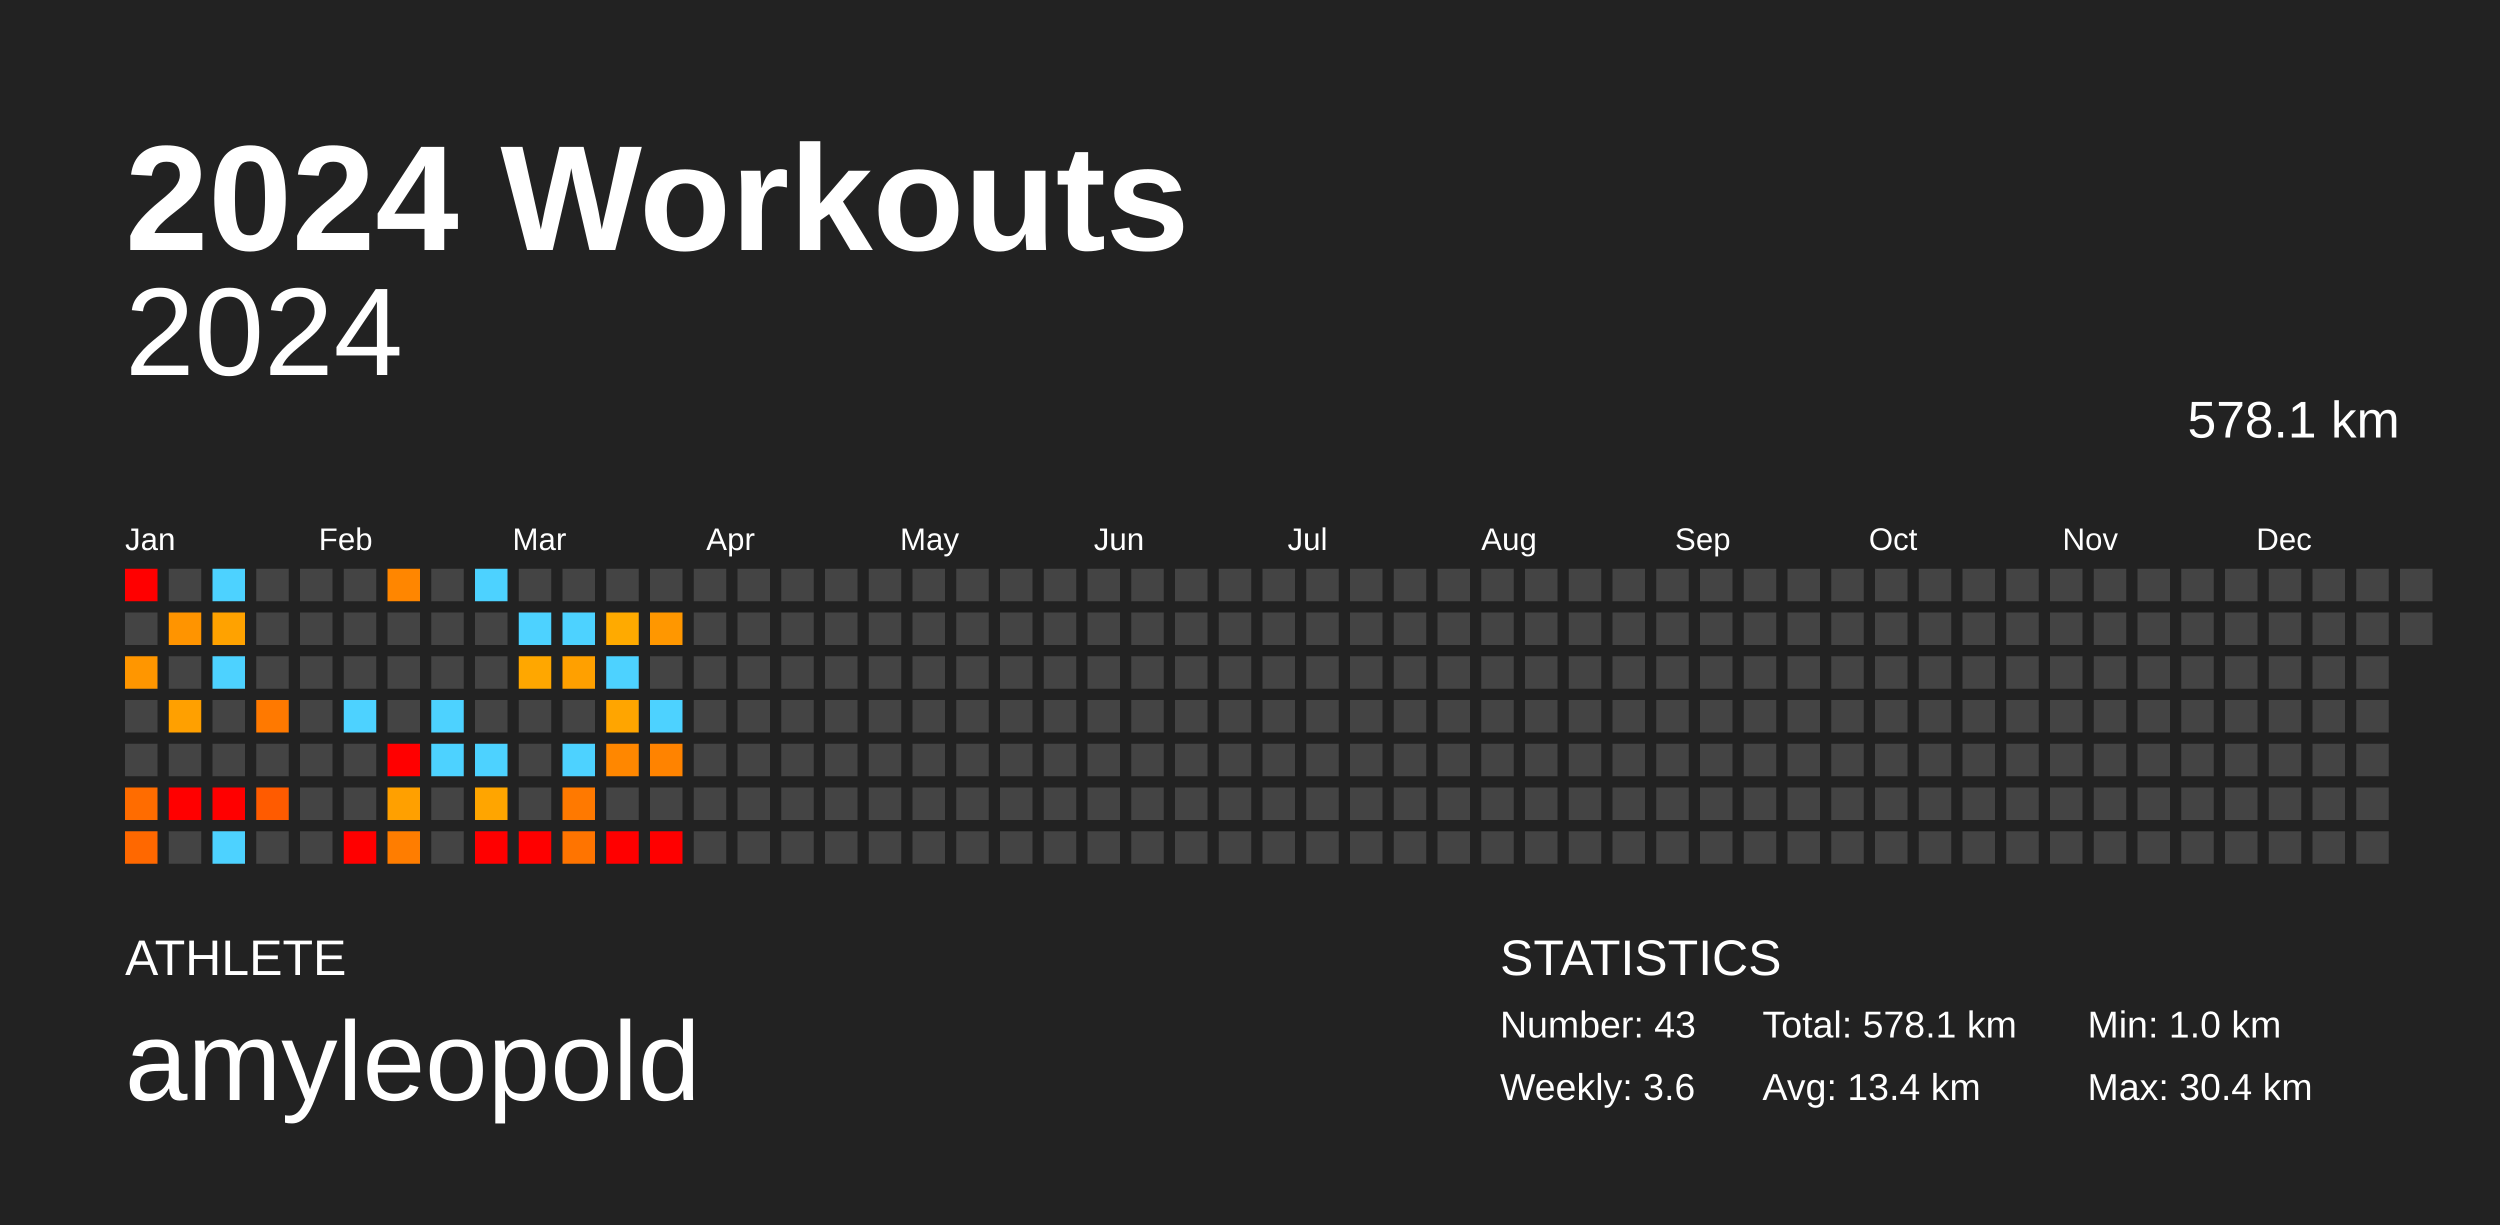
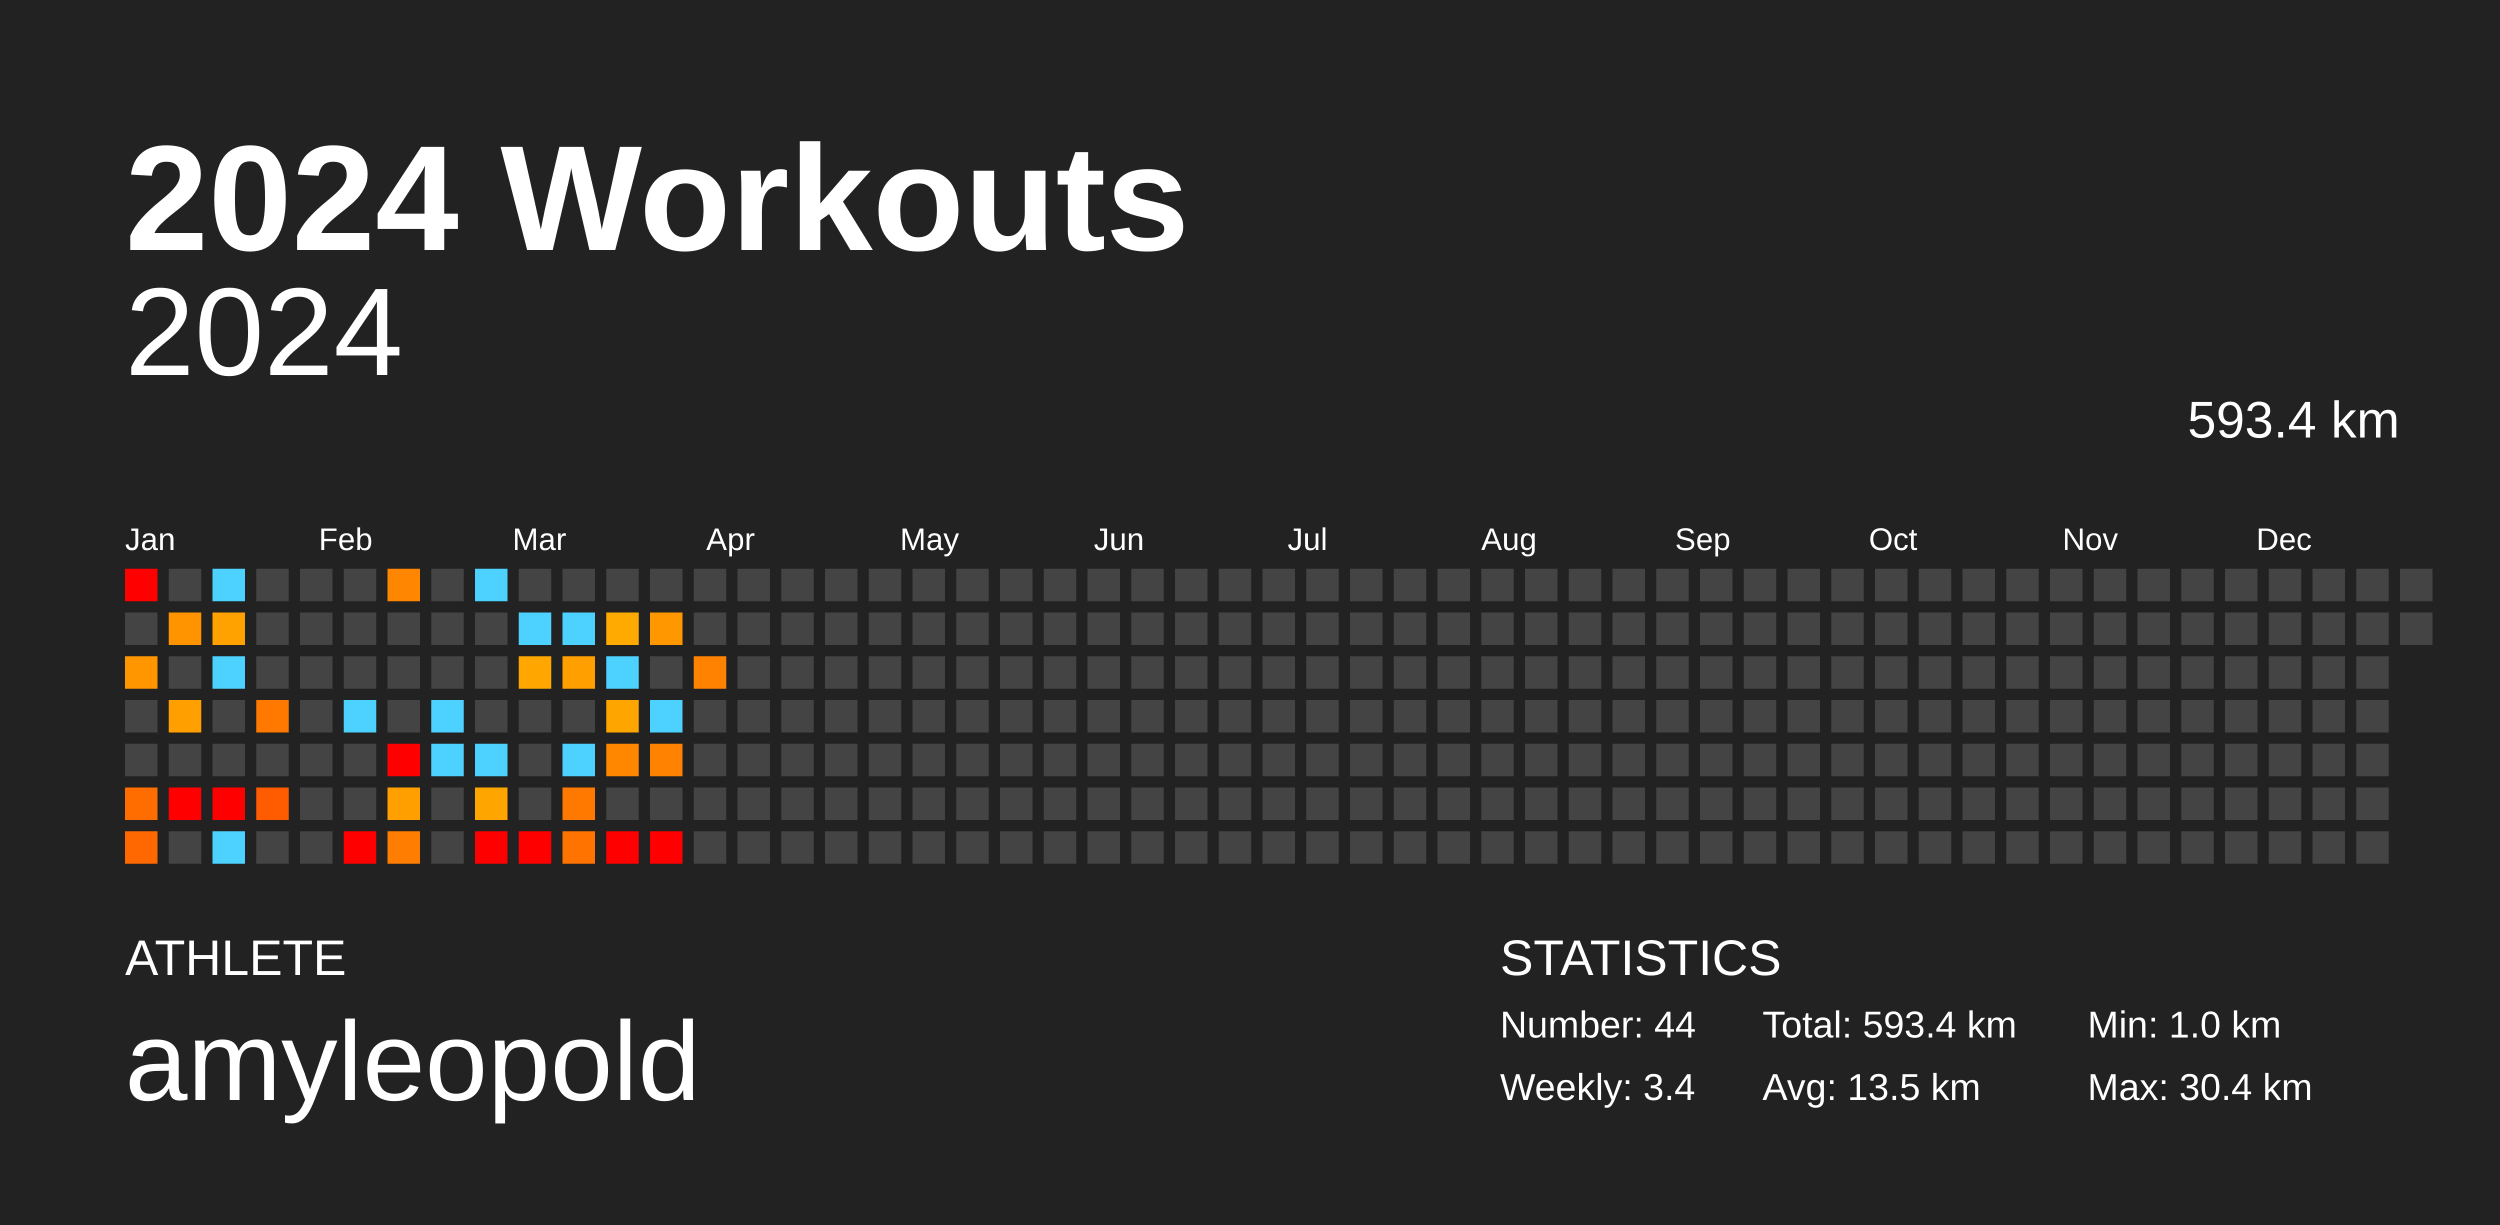
<svg xmlns="http://www.w3.org/2000/svg" baseProfile="full" height="98mm" version="1.1" viewBox="0,0,200,98" width="200mm">
  <defs />
  <rect fill="#222222" height="98" width="200" x="0" y="0" />
  <text fill="#FFFFFF" style="font-size:12px; font-family:Arial; font-weight:bold;" x="10" y="20">2024 Workouts</text>
  <text fill="#FFFFFF" style="font-size:4px; font-family:Arial" x="10" y="78">ATHLETE</text>
  <text fill="#FFFFFF" style="font-size:9px; font-family:Arial" x="10" y="88">amyleopold</text>
  <text fill="#FFFFFF" style="font-size:4px; font-family:Arial" x="120" y="78">STATISTICS</text>
-   <text fill="#FFFFFF" style="font-size:3px; font-family:Arial" x="120" y="83">Number: 43</text>
-   <text fill="#FFFFFF" style="font-size:3px; font-family:Arial" x="120" y="88">Weekly: 3.6</text>
-   <text fill="#FFFFFF" style="font-size:3px; font-family:Arial" x="141" y="83">Total: 578.1 km</text>
-   <text fill="#FFFFFF" style="font-size:3px; font-family:Arial" x="141" y="88">Avg: 13.4 km</text>
+   <text fill="#FFFFFF" style="font-size:3px; font-family:Arial" x="120" y="83">Number: 44</text>
+   <text fill="#FFFFFF" style="font-size:3px; font-family:Arial" x="120" y="88">Weekly: 3.4</text>
+   <text fill="#FFFFFF" style="font-size:3px; font-family:Arial" x="141" y="83">Total: 593.4 km</text>
+   <text fill="#FFFFFF" style="font-size:3px; font-family:Arial" x="141" y="88">Avg: 13.5 km</text>
  <text fill="#FFFFFF" style="font-size:3px; font-family:Arial" x="167" y="83">Min: 1.0 km</text>
  <text fill="#FFFFFF" style="font-size:3px; font-family:Arial" x="167" y="88">Max: 30.4 km</text>
  <text alignment-baseline="hanging" fill="#FFFFFF" style="font-size:10.0px; font-family:Arial;" x="10" y="30">2024</text>
-   <text alignment-baseline="hanging" fill="#FFFFFF" style="font-size:4.125px; font-family:Arial;" x="175" y="35">578.1 km</text>
+   <text alignment-baseline="hanging" fill="#FFFFFF" style="font-size:4.125px; font-family:Arial;" x="175" y="35">593.4 km</text>
  <text fill="#FFFFFF" style="font-size:2.5px; font-family:Arial" x="10.0" y="44">Jan</text>
  <text fill="#FFFFFF" style="font-size:2.5px; font-family:Arial" x="25.5" y="44">Feb</text>
  <text fill="#FFFFFF" style="font-size:2.5px; font-family:Arial" x="41.0" y="44">Mar</text>
  <text fill="#FFFFFF" style="font-size:2.5px; font-family:Arial" x="56.5" y="44">Apr</text>
  <text fill="#FFFFFF" style="font-size:2.5px; font-family:Arial" x="72.0" y="44">May</text>
  <text fill="#FFFFFF" style="font-size:2.5px; font-family:Arial" x="87.5" y="44">Jun</text>
  <text fill="#FFFFFF" style="font-size:2.5px; font-family:Arial" x="103.0" y="44">Jul</text>
  <text fill="#FFFFFF" style="font-size:2.5px; font-family:Arial" x="118.5" y="44">Aug</text>
  <text fill="#FFFFFF" style="font-size:2.5px; font-family:Arial" x="134.0" y="44">Sep</text>
  <text fill="#FFFFFF" style="font-size:2.5px; font-family:Arial" x="149.5" y="44">Oct</text>
  <text fill="#FFFFFF" style="font-size:2.5px; font-family:Arial" x="165.0" y="44">Nov</text>
  <text fill="#FFFFFF" style="font-size:2.5px; font-family:Arial" x="180.5" y="44">Dec</text>
  <rect fill="red" height="2.6" width="2.6" x="10.0" y="45.5" />
  <rect fill="#444444" height="2.6" width="2.6" x="10.0" y="49.0" />
  <rect fill="#ff9600" height="2.6" width="2.6" x="10.0" y="52.5" />
  <rect fill="#444444" height="2.6" width="2.6" x="10.0" y="56.0" />
  <rect fill="#444444" height="2.6" width="2.6" x="10.0" y="59.5" />
  <rect fill="#ff6c00" height="2.6" width="2.6" x="10.0" y="63.0" />
  <rect fill="#ff6800" height="2.6" width="2.6" x="10.0" y="66.5" />
  <rect fill="#444444" height="2.6" width="2.6" x="13.5" y="45.5" />
  <rect fill="#ff9400" height="2.6" width="2.6" x="13.5" y="49.0" />
  <rect fill="#444444" height="2.6" width="2.6" x="13.5" y="52.5" />
  <rect fill="#ffa000" height="2.6" width="2.6" x="13.5" y="56.0" />
  <rect fill="#444444" height="2.6" width="2.6" x="13.5" y="59.5" />
  <rect fill="red" height="2.6" width="2.6" x="13.5" y="63.0" />
  <rect fill="#444444" height="2.6" width="2.6" x="13.5" y="66.5" />
  <rect fill="#4dd2ff" height="2.6" width="2.6" x="17.0" y="45.5" />
  <rect fill="#ffa200" height="2.6" width="2.6" x="17.0" y="49.0" />
  <rect fill="#4dd2ff" height="2.6" width="2.6" x="17.0" y="52.5" />
  <rect fill="#444444" height="2.6" width="2.6" x="17.0" y="56.0" />
  <rect fill="#444444" height="2.6" width="2.6" x="17.0" y="59.5" />
  <rect fill="red" height="2.6" width="2.6" x="17.0" y="63.0" />
  <rect fill="#4dd2ff" height="2.6" width="2.6" x="17.0" y="66.5" />
  <rect fill="#444444" height="2.6" width="2.6" x="20.5" y="45.5" />
  <rect fill="#444444" height="2.6" width="2.6" x="20.5" y="49.0" />
  <rect fill="#444444" height="2.6" width="2.6" x="20.5" y="52.5" />
  <rect fill="#ff7900" height="2.6" width="2.6" x="20.5" y="56.0" />
  <rect fill="#444444" height="2.6" width="2.6" x="20.5" y="59.5" />
  <rect fill="#ff5b00" height="2.6" width="2.6" x="20.5" y="63.0" />
  <rect fill="#444444" height="2.6" width="2.6" x="20.5" y="66.5" />
  <rect fill="#444444" height="2.6" width="2.6" x="24.0" y="45.5" />
  <rect fill="#444444" height="2.6" width="2.6" x="24.0" y="49.0" />
  <rect fill="#444444" height="2.6" width="2.6" x="24.0" y="52.5" />
  <rect fill="#444444" height="2.6" width="2.6" x="24.0" y="56.0" />
  <rect fill="#444444" height="2.6" width="2.6" x="24.0" y="59.5" />
  <rect fill="#444444" height="2.6" width="2.6" x="24.0" y="63.0" />
  <rect fill="#444444" height="2.6" width="2.6" x="24.0" y="66.5" />
  <rect fill="#444444" height="2.6" width="2.6" x="27.5" y="45.5" />
  <rect fill="#444444" height="2.6" width="2.6" x="27.5" y="49.0" />
  <rect fill="#444444" height="2.6" width="2.6" x="27.5" y="52.5" />
  <rect fill="#4dd2ff" height="2.6" width="2.6" x="27.5" y="56.0" />
  <rect fill="#444444" height="2.6" width="2.6" x="27.5" y="59.5" />
  <rect fill="#444444" height="2.6" width="2.6" x="27.5" y="63.0" />
  <rect fill="red" height="2.6" width="2.6" x="27.5" y="66.5" />
  <rect fill="#ff8600" height="2.6" width="2.6" x="31.0" y="45.5" />
  <rect fill="#444444" height="2.6" width="2.6" x="31.0" y="49.0" />
  <rect fill="#444444" height="2.6" width="2.6" x="31.0" y="52.5" />
  <rect fill="#444444" height="2.6" width="2.6" x="31.0" y="56.0" />
  <rect fill="red" height="2.6" width="2.6" x="31.0" y="59.5" />
  <rect fill="#ffa000" height="2.6" width="2.6" x="31.0" y="63.0" />
  <rect fill="#ff7d00" height="2.6" width="2.6" x="31.0" y="66.5" />
  <rect fill="#444444" height="2.6" width="2.6" x="34.5" y="45.5" />
  <rect fill="#444444" height="2.6" width="2.6" x="34.5" y="49.0" />
  <rect fill="#444444" height="2.6" width="2.6" x="34.5" y="52.5" />
  <rect fill="#4dd2ff" height="2.6" width="2.6" x="34.5" y="56.0" />
  <rect fill="#4dd2ff" height="2.6" width="2.6" x="34.5" y="59.5" />
  <rect fill="#444444" height="2.6" width="2.6" x="34.5" y="63.0" />
  <rect fill="#444444" height="2.6" width="2.6" x="34.5" y="66.5" />
  <rect fill="#4dd2ff" height="2.6" width="2.6" x="38.0" y="45.5" />
  <rect fill="#444444" height="2.6" width="2.6" x="38.0" y="49.0" />
  <rect fill="#444444" height="2.6" width="2.6" x="38.0" y="52.5" />
  <rect fill="#444444" height="2.6" width="2.6" x="38.0" y="56.0" />
  <rect fill="#4dd2ff" height="2.6" width="2.6" x="38.0" y="59.5" />
  <rect fill="#ffa500" height="2.6" width="2.6" x="38.0" y="63.0" />
  <rect fill="red" height="2.6" width="2.6" x="38.0" y="66.5" />
  <rect fill="#444444" height="2.6" width="2.6" x="41.5" y="45.5" />
  <rect fill="#4dd2ff" height="2.6" width="2.6" x="41.5" y="49.0" />
  <rect fill="#ffa700" height="2.6" width="2.6" x="41.5" y="52.5" />
  <rect fill="#444444" height="2.6" width="2.6" x="41.5" y="56.0" />
  <rect fill="#444444" height="2.6" width="2.6" x="41.5" y="59.5" />
  <rect fill="#444444" height="2.6" width="2.6" x="41.5" y="63.0" />
  <rect fill="red" height="2.6" width="2.6" x="41.5" y="66.5" />
  <rect fill="#444444" height="2.6" width="2.6" x="45.0" y="45.5" />
  <rect fill="#4dd2ff" height="2.6" width="2.6" x="45.0" y="49.0" />
  <rect fill="#ffa000" height="2.6" width="2.6" x="45.0" y="52.5" />
  <rect fill="#444444" height="2.6" width="2.6" x="45.0" y="56.0" />
  <rect fill="#4dd2ff" height="2.6" width="2.6" x="45.0" y="59.5" />
  <rect fill="#ff7900" height="2.6" width="2.6" x="45.0" y="63.0" />
  <rect fill="#ff7400" height="2.6" width="2.6" x="45.0" y="66.5" />
  <rect fill="#444444" height="2.6" width="2.6" x="48.5" y="45.5" />
  <rect fill="#ffaa00" height="2.6" width="2.6" x="48.5" y="49.0" />
  <rect fill="#4dd2ff" height="2.6" width="2.6" x="48.5" y="52.5" />
  <rect fill="#ffa500" height="2.6" width="2.6" x="48.5" y="56.0" />
  <rect fill="#ff8700" height="2.6" width="2.6" x="48.5" y="59.5" />
  <rect fill="#444444" height="2.6" width="2.6" x="48.5" y="63.0" />
  <rect fill="red" height="2.6" width="2.6" x="48.5" y="66.5" />
  <rect fill="#444444" height="2.6" width="2.6" x="52.0" y="45.5" />
  <rect fill="#ff9700" height="2.6" width="2.6" x="52.0" y="49.0" />
  <rect fill="#444444" height="2.6" width="2.6" x="52.0" y="52.5" />
  <rect fill="#4dd2ff" height="2.6" width="2.6" x="52.0" y="56.0" />
  <rect fill="#ff8300" height="2.6" width="2.6" x="52.0" y="59.5" />
  <rect fill="#444444" height="2.6" width="2.6" x="52.0" y="63.0" />
  <rect fill="red" height="2.6" width="2.6" x="52.0" y="66.5" />
  <rect fill="#444444" height="2.6" width="2.6" x="55.5" y="45.5" />
  <rect fill="#444444" height="2.6" width="2.6" x="55.5" y="49.0" />
-   <rect fill="#444444" height="2.6" width="2.6" x="55.5" y="52.5" />
+   <rect fill="#ff8300" height="2.6" width="2.6" x="55.5" y="52.5" />
  <rect fill="#444444" height="2.6" width="2.6" x="55.5" y="56.0" />
  <rect fill="#444444" height="2.6" width="2.6" x="55.5" y="59.5" />
  <rect fill="#444444" height="2.6" width="2.6" x="55.5" y="63.0" />
  <rect fill="#444444" height="2.6" width="2.6" x="55.5" y="66.5" />
  <rect fill="#444444" height="2.6" width="2.6" x="59.0" y="45.5" />
  <rect fill="#444444" height="2.6" width="2.6" x="59.0" y="49.0" />
  <rect fill="#444444" height="2.6" width="2.6" x="59.0" y="52.5" />
  <rect fill="#444444" height="2.6" width="2.6" x="59.0" y="56.0" />
  <rect fill="#444444" height="2.6" width="2.6" x="59.0" y="59.5" />
  <rect fill="#444444" height="2.6" width="2.6" x="59.0" y="63.0" />
  <rect fill="#444444" height="2.6" width="2.6" x="59.0" y="66.5" />
  <rect fill="#444444" height="2.6" width="2.6" x="62.5" y="45.5" />
  <rect fill="#444444" height="2.6" width="2.6" x="62.5" y="49.0" />
  <rect fill="#444444" height="2.6" width="2.6" x="62.5" y="52.5" />
  <rect fill="#444444" height="2.6" width="2.6" x="62.5" y="56.0" />
  <rect fill="#444444" height="2.6" width="2.6" x="62.5" y="59.5" />
  <rect fill="#444444" height="2.6" width="2.6" x="62.5" y="63.0" />
  <rect fill="#444444" height="2.6" width="2.6" x="62.5" y="66.5" />
  <rect fill="#444444" height="2.6" width="2.6" x="66.0" y="45.5" />
  <rect fill="#444444" height="2.6" width="2.6" x="66.0" y="49.0" />
  <rect fill="#444444" height="2.6" width="2.6" x="66.0" y="52.5" />
  <rect fill="#444444" height="2.6" width="2.6" x="66.0" y="56.0" />
  <rect fill="#444444" height="2.6" width="2.6" x="66.0" y="59.5" />
  <rect fill="#444444" height="2.6" width="2.6" x="66.0" y="63.0" />
  <rect fill="#444444" height="2.6" width="2.6" x="66.0" y="66.5" />
  <rect fill="#444444" height="2.6" width="2.6" x="69.5" y="45.5" />
  <rect fill="#444444" height="2.6" width="2.6" x="69.5" y="49.0" />
  <rect fill="#444444" height="2.6" width="2.6" x="69.5" y="52.5" />
  <rect fill="#444444" height="2.6" width="2.6" x="69.5" y="56.0" />
  <rect fill="#444444" height="2.6" width="2.6" x="69.5" y="59.5" />
  <rect fill="#444444" height="2.6" width="2.6" x="69.5" y="63.0" />
  <rect fill="#444444" height="2.6" width="2.6" x="69.5" y="66.5" />
  <rect fill="#444444" height="2.6" width="2.6" x="73.0" y="45.5" />
  <rect fill="#444444" height="2.6" width="2.6" x="73.0" y="49.0" />
  <rect fill="#444444" height="2.6" width="2.6" x="73.0" y="52.5" />
  <rect fill="#444444" height="2.6" width="2.6" x="73.0" y="56.0" />
  <rect fill="#444444" height="2.6" width="2.6" x="73.0" y="59.5" />
  <rect fill="#444444" height="2.6" width="2.6" x="73.0" y="63.0" />
  <rect fill="#444444" height="2.6" width="2.6" x="73.0" y="66.5" />
  <rect fill="#444444" height="2.6" width="2.6" x="76.5" y="45.5" />
  <rect fill="#444444" height="2.6" width="2.6" x="76.5" y="49.0" />
  <rect fill="#444444" height="2.6" width="2.6" x="76.5" y="52.5" />
  <rect fill="#444444" height="2.6" width="2.6" x="76.5" y="56.0" />
  <rect fill="#444444" height="2.6" width="2.6" x="76.5" y="59.5" />
  <rect fill="#444444" height="2.6" width="2.6" x="76.5" y="63.0" />
  <rect fill="#444444" height="2.6" width="2.6" x="76.5" y="66.5" />
  <rect fill="#444444" height="2.6" width="2.6" x="80.0" y="45.5" />
  <rect fill="#444444" height="2.6" width="2.6" x="80.0" y="49.0" />
  <rect fill="#444444" height="2.6" width="2.6" x="80.0" y="52.5" />
  <rect fill="#444444" height="2.6" width="2.6" x="80.0" y="56.0" />
  <rect fill="#444444" height="2.6" width="2.6" x="80.0" y="59.5" />
  <rect fill="#444444" height="2.6" width="2.6" x="80.0" y="63.0" />
  <rect fill="#444444" height="2.6" width="2.6" x="80.0" y="66.5" />
  <rect fill="#444444" height="2.6" width="2.6" x="83.5" y="45.5" />
  <rect fill="#444444" height="2.6" width="2.6" x="83.5" y="49.0" />
  <rect fill="#444444" height="2.6" width="2.6" x="83.5" y="52.5" />
  <rect fill="#444444" height="2.6" width="2.6" x="83.5" y="56.0" />
  <rect fill="#444444" height="2.6" width="2.6" x="83.5" y="59.5" />
  <rect fill="#444444" height="2.6" width="2.6" x="83.5" y="63.0" />
  <rect fill="#444444" height="2.6" width="2.6" x="83.5" y="66.5" />
  <rect fill="#444444" height="2.6" width="2.6" x="87.0" y="45.5" />
  <rect fill="#444444" height="2.6" width="2.6" x="87.0" y="49.0" />
  <rect fill="#444444" height="2.6" width="2.6" x="87.0" y="52.5" />
  <rect fill="#444444" height="2.6" width="2.6" x="87.0" y="56.0" />
  <rect fill="#444444" height="2.6" width="2.6" x="87.0" y="59.5" />
  <rect fill="#444444" height="2.6" width="2.6" x="87.0" y="63.0" />
  <rect fill="#444444" height="2.6" width="2.6" x="87.0" y="66.5" />
  <rect fill="#444444" height="2.6" width="2.6" x="90.5" y="45.5" />
  <rect fill="#444444" height="2.6" width="2.6" x="90.5" y="49.0" />
  <rect fill="#444444" height="2.6" width="2.6" x="90.5" y="52.5" />
  <rect fill="#444444" height="2.6" width="2.6" x="90.5" y="56.0" />
  <rect fill="#444444" height="2.6" width="2.6" x="90.5" y="59.5" />
  <rect fill="#444444" height="2.6" width="2.6" x="90.5" y="63.0" />
  <rect fill="#444444" height="2.6" width="2.6" x="90.5" y="66.5" />
  <rect fill="#444444" height="2.6" width="2.6" x="94.0" y="45.5" />
  <rect fill="#444444" height="2.6" width="2.6" x="94.0" y="49.0" />
  <rect fill="#444444" height="2.6" width="2.6" x="94.0" y="52.5" />
  <rect fill="#444444" height="2.6" width="2.6" x="94.0" y="56.0" />
  <rect fill="#444444" height="2.6" width="2.6" x="94.0" y="59.5" />
  <rect fill="#444444" height="2.6" width="2.6" x="94.0" y="63.0" />
  <rect fill="#444444" height="2.6" width="2.6" x="94.0" y="66.5" />
  <rect fill="#444444" height="2.6" width="2.6" x="97.5" y="45.5" />
  <rect fill="#444444" height="2.6" width="2.6" x="97.5" y="49.0" />
  <rect fill="#444444" height="2.6" width="2.6" x="97.5" y="52.5" />
  <rect fill="#444444" height="2.6" width="2.6" x="97.5" y="56.0" />
  <rect fill="#444444" height="2.6" width="2.6" x="97.5" y="59.5" />
  <rect fill="#444444" height="2.6" width="2.6" x="97.5" y="63.0" />
  <rect fill="#444444" height="2.6" width="2.6" x="97.5" y="66.5" />
  <rect fill="#444444" height="2.6" width="2.6" x="101.0" y="45.5" />
  <rect fill="#444444" height="2.6" width="2.6" x="101.0" y="49.0" />
  <rect fill="#444444" height="2.6" width="2.6" x="101.0" y="52.5" />
  <rect fill="#444444" height="2.6" width="2.6" x="101.0" y="56.0" />
  <rect fill="#444444" height="2.6" width="2.6" x="101.0" y="59.5" />
  <rect fill="#444444" height="2.6" width="2.6" x="101.0" y="63.0" />
  <rect fill="#444444" height="2.6" width="2.6" x="101.0" y="66.5" />
  <rect fill="#444444" height="2.6" width="2.6" x="104.5" y="45.5" />
  <rect fill="#444444" height="2.6" width="2.6" x="104.5" y="49.0" />
  <rect fill="#444444" height="2.6" width="2.6" x="104.5" y="52.5" />
  <rect fill="#444444" height="2.6" width="2.6" x="104.5" y="56.0" />
  <rect fill="#444444" height="2.6" width="2.6" x="104.5" y="59.5" />
  <rect fill="#444444" height="2.6" width="2.6" x="104.5" y="63.0" />
  <rect fill="#444444" height="2.6" width="2.6" x="104.5" y="66.5" />
  <rect fill="#444444" height="2.6" width="2.6" x="108.0" y="45.5" />
  <rect fill="#444444" height="2.6" width="2.6" x="108.0" y="49.0" />
  <rect fill="#444444" height="2.6" width="2.6" x="108.0" y="52.5" />
  <rect fill="#444444" height="2.6" width="2.6" x="108.0" y="56.0" />
  <rect fill="#444444" height="2.6" width="2.6" x="108.0" y="59.5" />
  <rect fill="#444444" height="2.6" width="2.6" x="108.0" y="63.0" />
  <rect fill="#444444" height="2.6" width="2.6" x="108.0" y="66.5" />
  <rect fill="#444444" height="2.6" width="2.6" x="111.5" y="45.5" />
  <rect fill="#444444" height="2.6" width="2.6" x="111.5" y="49.0" />
  <rect fill="#444444" height="2.6" width="2.6" x="111.5" y="52.5" />
  <rect fill="#444444" height="2.6" width="2.6" x="111.5" y="56.0" />
  <rect fill="#444444" height="2.6" width="2.6" x="111.5" y="59.5" />
  <rect fill="#444444" height="2.6" width="2.6" x="111.5" y="63.0" />
  <rect fill="#444444" height="2.6" width="2.6" x="111.5" y="66.5" />
  <rect fill="#444444" height="2.6" width="2.6" x="115.0" y="45.5" />
  <rect fill="#444444" height="2.6" width="2.6" x="115.0" y="49.0" />
  <rect fill="#444444" height="2.6" width="2.6" x="115.0" y="52.5" />
  <rect fill="#444444" height="2.6" width="2.6" x="115.0" y="56.0" />
  <rect fill="#444444" height="2.6" width="2.6" x="115.0" y="59.5" />
  <rect fill="#444444" height="2.6" width="2.6" x="115.0" y="63.0" />
  <rect fill="#444444" height="2.6" width="2.6" x="115.0" y="66.5" />
  <rect fill="#444444" height="2.6" width="2.6" x="118.5" y="45.5" />
  <rect fill="#444444" height="2.6" width="2.6" x="118.5" y="49.0" />
  <rect fill="#444444" height="2.6" width="2.6" x="118.5" y="52.5" />
  <rect fill="#444444" height="2.6" width="2.6" x="118.5" y="56.0" />
  <rect fill="#444444" height="2.6" width="2.6" x="118.5" y="59.5" />
  <rect fill="#444444" height="2.6" width="2.6" x="118.5" y="63.0" />
  <rect fill="#444444" height="2.6" width="2.6" x="118.5" y="66.5" />
  <rect fill="#444444" height="2.6" width="2.6" x="122.0" y="45.5" />
  <rect fill="#444444" height="2.6" width="2.6" x="122.0" y="49.0" />
  <rect fill="#444444" height="2.6" width="2.6" x="122.0" y="52.5" />
  <rect fill="#444444" height="2.6" width="2.6" x="122.0" y="56.0" />
  <rect fill="#444444" height="2.6" width="2.6" x="122.0" y="59.5" />
  <rect fill="#444444" height="2.6" width="2.6" x="122.0" y="63.0" />
  <rect fill="#444444" height="2.6" width="2.6" x="122.0" y="66.5" />
  <rect fill="#444444" height="2.6" width="2.6" x="125.5" y="45.5" />
  <rect fill="#444444" height="2.6" width="2.6" x="125.5" y="49.0" />
  <rect fill="#444444" height="2.6" width="2.6" x="125.5" y="52.5" />
  <rect fill="#444444" height="2.6" width="2.6" x="125.5" y="56.0" />
  <rect fill="#444444" height="2.6" width="2.6" x="125.5" y="59.5" />
  <rect fill="#444444" height="2.6" width="2.6" x="125.5" y="63.0" />
  <rect fill="#444444" height="2.6" width="2.6" x="125.5" y="66.5" />
  <rect fill="#444444" height="2.6" width="2.6" x="129.0" y="45.5" />
  <rect fill="#444444" height="2.6" width="2.6" x="129.0" y="49.0" />
  <rect fill="#444444" height="2.6" width="2.6" x="129.0" y="52.5" />
  <rect fill="#444444" height="2.6" width="2.6" x="129.0" y="56.0" />
  <rect fill="#444444" height="2.6" width="2.6" x="129.0" y="59.5" />
  <rect fill="#444444" height="2.6" width="2.6" x="129.0" y="63.0" />
  <rect fill="#444444" height="2.6" width="2.6" x="129.0" y="66.5" />
  <rect fill="#444444" height="2.6" width="2.6" x="132.5" y="45.5" />
  <rect fill="#444444" height="2.6" width="2.6" x="132.5" y="49.0" />
  <rect fill="#444444" height="2.6" width="2.6" x="132.5" y="52.5" />
  <rect fill="#444444" height="2.6" width="2.6" x="132.5" y="56.0" />
  <rect fill="#444444" height="2.6" width="2.6" x="132.5" y="59.5" />
  <rect fill="#444444" height="2.6" width="2.6" x="132.5" y="63.0" />
  <rect fill="#444444" height="2.6" width="2.6" x="132.5" y="66.5" />
  <rect fill="#444444" height="2.6" width="2.6" x="136.0" y="45.5" />
  <rect fill="#444444" height="2.6" width="2.6" x="136.0" y="49.0" />
  <rect fill="#444444" height="2.6" width="2.6" x="136.0" y="52.5" />
  <rect fill="#444444" height="2.6" width="2.6" x="136.0" y="56.0" />
  <rect fill="#444444" height="2.6" width="2.6" x="136.0" y="59.5" />
  <rect fill="#444444" height="2.6" width="2.6" x="136.0" y="63.0" />
  <rect fill="#444444" height="2.6" width="2.6" x="136.0" y="66.5" />
  <rect fill="#444444" height="2.6" width="2.6" x="139.5" y="45.5" />
  <rect fill="#444444" height="2.6" width="2.6" x="139.5" y="49.0" />
  <rect fill="#444444" height="2.6" width="2.6" x="139.5" y="52.5" />
  <rect fill="#444444" height="2.6" width="2.6" x="139.5" y="56.0" />
  <rect fill="#444444" height="2.6" width="2.6" x="139.5" y="59.5" />
  <rect fill="#444444" height="2.6" width="2.6" x="139.5" y="63.0" />
  <rect fill="#444444" height="2.6" width="2.6" x="139.5" y="66.5" />
  <rect fill="#444444" height="2.6" width="2.6" x="143.0" y="45.5" />
  <rect fill="#444444" height="2.6" width="2.6" x="143.0" y="49.0" />
  <rect fill="#444444" height="2.6" width="2.6" x="143.0" y="52.5" />
  <rect fill="#444444" height="2.6" width="2.6" x="143.0" y="56.0" />
  <rect fill="#444444" height="2.6" width="2.6" x="143.0" y="59.5" />
  <rect fill="#444444" height="2.6" width="2.6" x="143.0" y="63.0" />
  <rect fill="#444444" height="2.6" width="2.6" x="143.0" y="66.5" />
  <rect fill="#444444" height="2.6" width="2.6" x="146.5" y="45.5" />
  <rect fill="#444444" height="2.6" width="2.6" x="146.5" y="49.0" />
  <rect fill="#444444" height="2.6" width="2.6" x="146.5" y="52.5" />
  <rect fill="#444444" height="2.6" width="2.6" x="146.5" y="56.0" />
  <rect fill="#444444" height="2.6" width="2.6" x="146.5" y="59.5" />
  <rect fill="#444444" height="2.6" width="2.6" x="146.5" y="63.0" />
  <rect fill="#444444" height="2.6" width="2.6" x="146.5" y="66.5" />
  <rect fill="#444444" height="2.6" width="2.6" x="150.0" y="45.5" />
  <rect fill="#444444" height="2.6" width="2.6" x="150.0" y="49.0" />
  <rect fill="#444444" height="2.6" width="2.6" x="150.0" y="52.5" />
  <rect fill="#444444" height="2.6" width="2.6" x="150.0" y="56.0" />
  <rect fill="#444444" height="2.6" width="2.6" x="150.0" y="59.5" />
  <rect fill="#444444" height="2.6" width="2.6" x="150.0" y="63.0" />
  <rect fill="#444444" height="2.6" width="2.6" x="150.0" y="66.5" />
  <rect fill="#444444" height="2.6" width="2.6" x="153.5" y="45.5" />
  <rect fill="#444444" height="2.6" width="2.6" x="153.5" y="49.0" />
  <rect fill="#444444" height="2.6" width="2.6" x="153.5" y="52.5" />
  <rect fill="#444444" height="2.6" width="2.6" x="153.5" y="56.0" />
  <rect fill="#444444" height="2.6" width="2.6" x="153.5" y="59.5" />
  <rect fill="#444444" height="2.6" width="2.6" x="153.5" y="63.0" />
  <rect fill="#444444" height="2.6" width="2.6" x="153.5" y="66.5" />
  <rect fill="#444444" height="2.6" width="2.6" x="157.0" y="45.5" />
  <rect fill="#444444" height="2.6" width="2.6" x="157.0" y="49.0" />
  <rect fill="#444444" height="2.6" width="2.6" x="157.0" y="52.5" />
  <rect fill="#444444" height="2.6" width="2.6" x="157.0" y="56.0" />
  <rect fill="#444444" height="2.6" width="2.6" x="157.0" y="59.5" />
  <rect fill="#444444" height="2.6" width="2.6" x="157.0" y="63.0" />
  <rect fill="#444444" height="2.6" width="2.6" x="157.0" y="66.5" />
  <rect fill="#444444" height="2.6" width="2.6" x="160.5" y="45.5" />
  <rect fill="#444444" height="2.6" width="2.6" x="160.5" y="49.0" />
  <rect fill="#444444" height="2.6" width="2.6" x="160.5" y="52.5" />
  <rect fill="#444444" height="2.6" width="2.6" x="160.5" y="56.0" />
  <rect fill="#444444" height="2.6" width="2.6" x="160.5" y="59.5" />
  <rect fill="#444444" height="2.6" width="2.6" x="160.5" y="63.0" />
  <rect fill="#444444" height="2.6" width="2.6" x="160.5" y="66.5" />
  <rect fill="#444444" height="2.6" width="2.6" x="164.0" y="45.5" />
  <rect fill="#444444" height="2.6" width="2.6" x="164.0" y="49.0" />
  <rect fill="#444444" height="2.6" width="2.6" x="164.0" y="52.5" />
  <rect fill="#444444" height="2.6" width="2.6" x="164.0" y="56.0" />
  <rect fill="#444444" height="2.6" width="2.6" x="164.0" y="59.5" />
  <rect fill="#444444" height="2.6" width="2.6" x="164.0" y="63.0" />
  <rect fill="#444444" height="2.6" width="2.6" x="164.0" y="66.5" />
  <rect fill="#444444" height="2.6" width="2.6" x="167.5" y="45.5" />
  <rect fill="#444444" height="2.6" width="2.6" x="167.5" y="49.0" />
  <rect fill="#444444" height="2.6" width="2.6" x="167.5" y="52.5" />
  <rect fill="#444444" height="2.6" width="2.6" x="167.5" y="56.0" />
  <rect fill="#444444" height="2.6" width="2.6" x="167.5" y="59.5" />
  <rect fill="#444444" height="2.6" width="2.6" x="167.5" y="63.0" />
  <rect fill="#444444" height="2.6" width="2.6" x="167.5" y="66.5" />
  <rect fill="#444444" height="2.6" width="2.6" x="171.0" y="45.5" />
  <rect fill="#444444" height="2.6" width="2.6" x="171.0" y="49.0" />
  <rect fill="#444444" height="2.6" width="2.6" x="171.0" y="52.5" />
  <rect fill="#444444" height="2.6" width="2.6" x="171.0" y="56.0" />
  <rect fill="#444444" height="2.6" width="2.6" x="171.0" y="59.5" />
  <rect fill="#444444" height="2.6" width="2.6" x="171.0" y="63.0" />
  <rect fill="#444444" height="2.6" width="2.6" x="171.0" y="66.5" />
  <rect fill="#444444" height="2.6" width="2.6" x="174.5" y="45.5" />
  <rect fill="#444444" height="2.6" width="2.6" x="174.5" y="49.0" />
  <rect fill="#444444" height="2.6" width="2.6" x="174.5" y="52.5" />
  <rect fill="#444444" height="2.6" width="2.6" x="174.5" y="56.0" />
  <rect fill="#444444" height="2.6" width="2.6" x="174.5" y="59.5" />
  <rect fill="#444444" height="2.6" width="2.6" x="174.5" y="63.0" />
  <rect fill="#444444" height="2.6" width="2.6" x="174.5" y="66.5" />
  <rect fill="#444444" height="2.6" width="2.6" x="178.0" y="45.5" />
  <rect fill="#444444" height="2.6" width="2.6" x="178.0" y="49.0" />
  <rect fill="#444444" height="2.6" width="2.6" x="178.0" y="52.5" />
  <rect fill="#444444" height="2.6" width="2.6" x="178.0" y="56.0" />
  <rect fill="#444444" height="2.6" width="2.6" x="178.0" y="59.5" />
  <rect fill="#444444" height="2.6" width="2.6" x="178.0" y="63.0" />
  <rect fill="#444444" height="2.6" width="2.6" x="178.0" y="66.5" />
  <rect fill="#444444" height="2.6" width="2.6" x="181.5" y="45.5" />
  <rect fill="#444444" height="2.6" width="2.6" x="181.5" y="49.0" />
  <rect fill="#444444" height="2.6" width="2.6" x="181.5" y="52.5" />
  <rect fill="#444444" height="2.6" width="2.6" x="181.5" y="56.0" />
  <rect fill="#444444" height="2.6" width="2.6" x="181.5" y="59.5" />
  <rect fill="#444444" height="2.6" width="2.6" x="181.5" y="63.0" />
  <rect fill="#444444" height="2.6" width="2.6" x="181.5" y="66.5" />
  <rect fill="#444444" height="2.6" width="2.6" x="185.0" y="45.5" />
  <rect fill="#444444" height="2.6" width="2.6" x="185.0" y="49.0" />
  <rect fill="#444444" height="2.6" width="2.6" x="185.0" y="52.5" />
  <rect fill="#444444" height="2.6" width="2.6" x="185.0" y="56.0" />
  <rect fill="#444444" height="2.6" width="2.6" x="185.0" y="59.5" />
  <rect fill="#444444" height="2.6" width="2.6" x="185.0" y="63.0" />
  <rect fill="#444444" height="2.6" width="2.6" x="185.0" y="66.5" />
  <rect fill="#444444" height="2.6" width="2.6" x="188.5" y="45.5" />
  <rect fill="#444444" height="2.6" width="2.6" x="188.5" y="49.0" />
  <rect fill="#444444" height="2.6" width="2.6" x="188.5" y="52.5" />
  <rect fill="#444444" height="2.6" width="2.6" x="188.5" y="56.0" />
  <rect fill="#444444" height="2.6" width="2.6" x="188.5" y="59.5" />
  <rect fill="#444444" height="2.6" width="2.6" x="188.5" y="63.0" />
  <rect fill="#444444" height="2.6" width="2.6" x="188.5" y="66.5" />
  <rect fill="#444444" height="2.6" width="2.6" x="192.0" y="45.5" />
  <rect fill="#444444" height="2.6" width="2.6" x="192.0" y="49.0" />
</svg>
